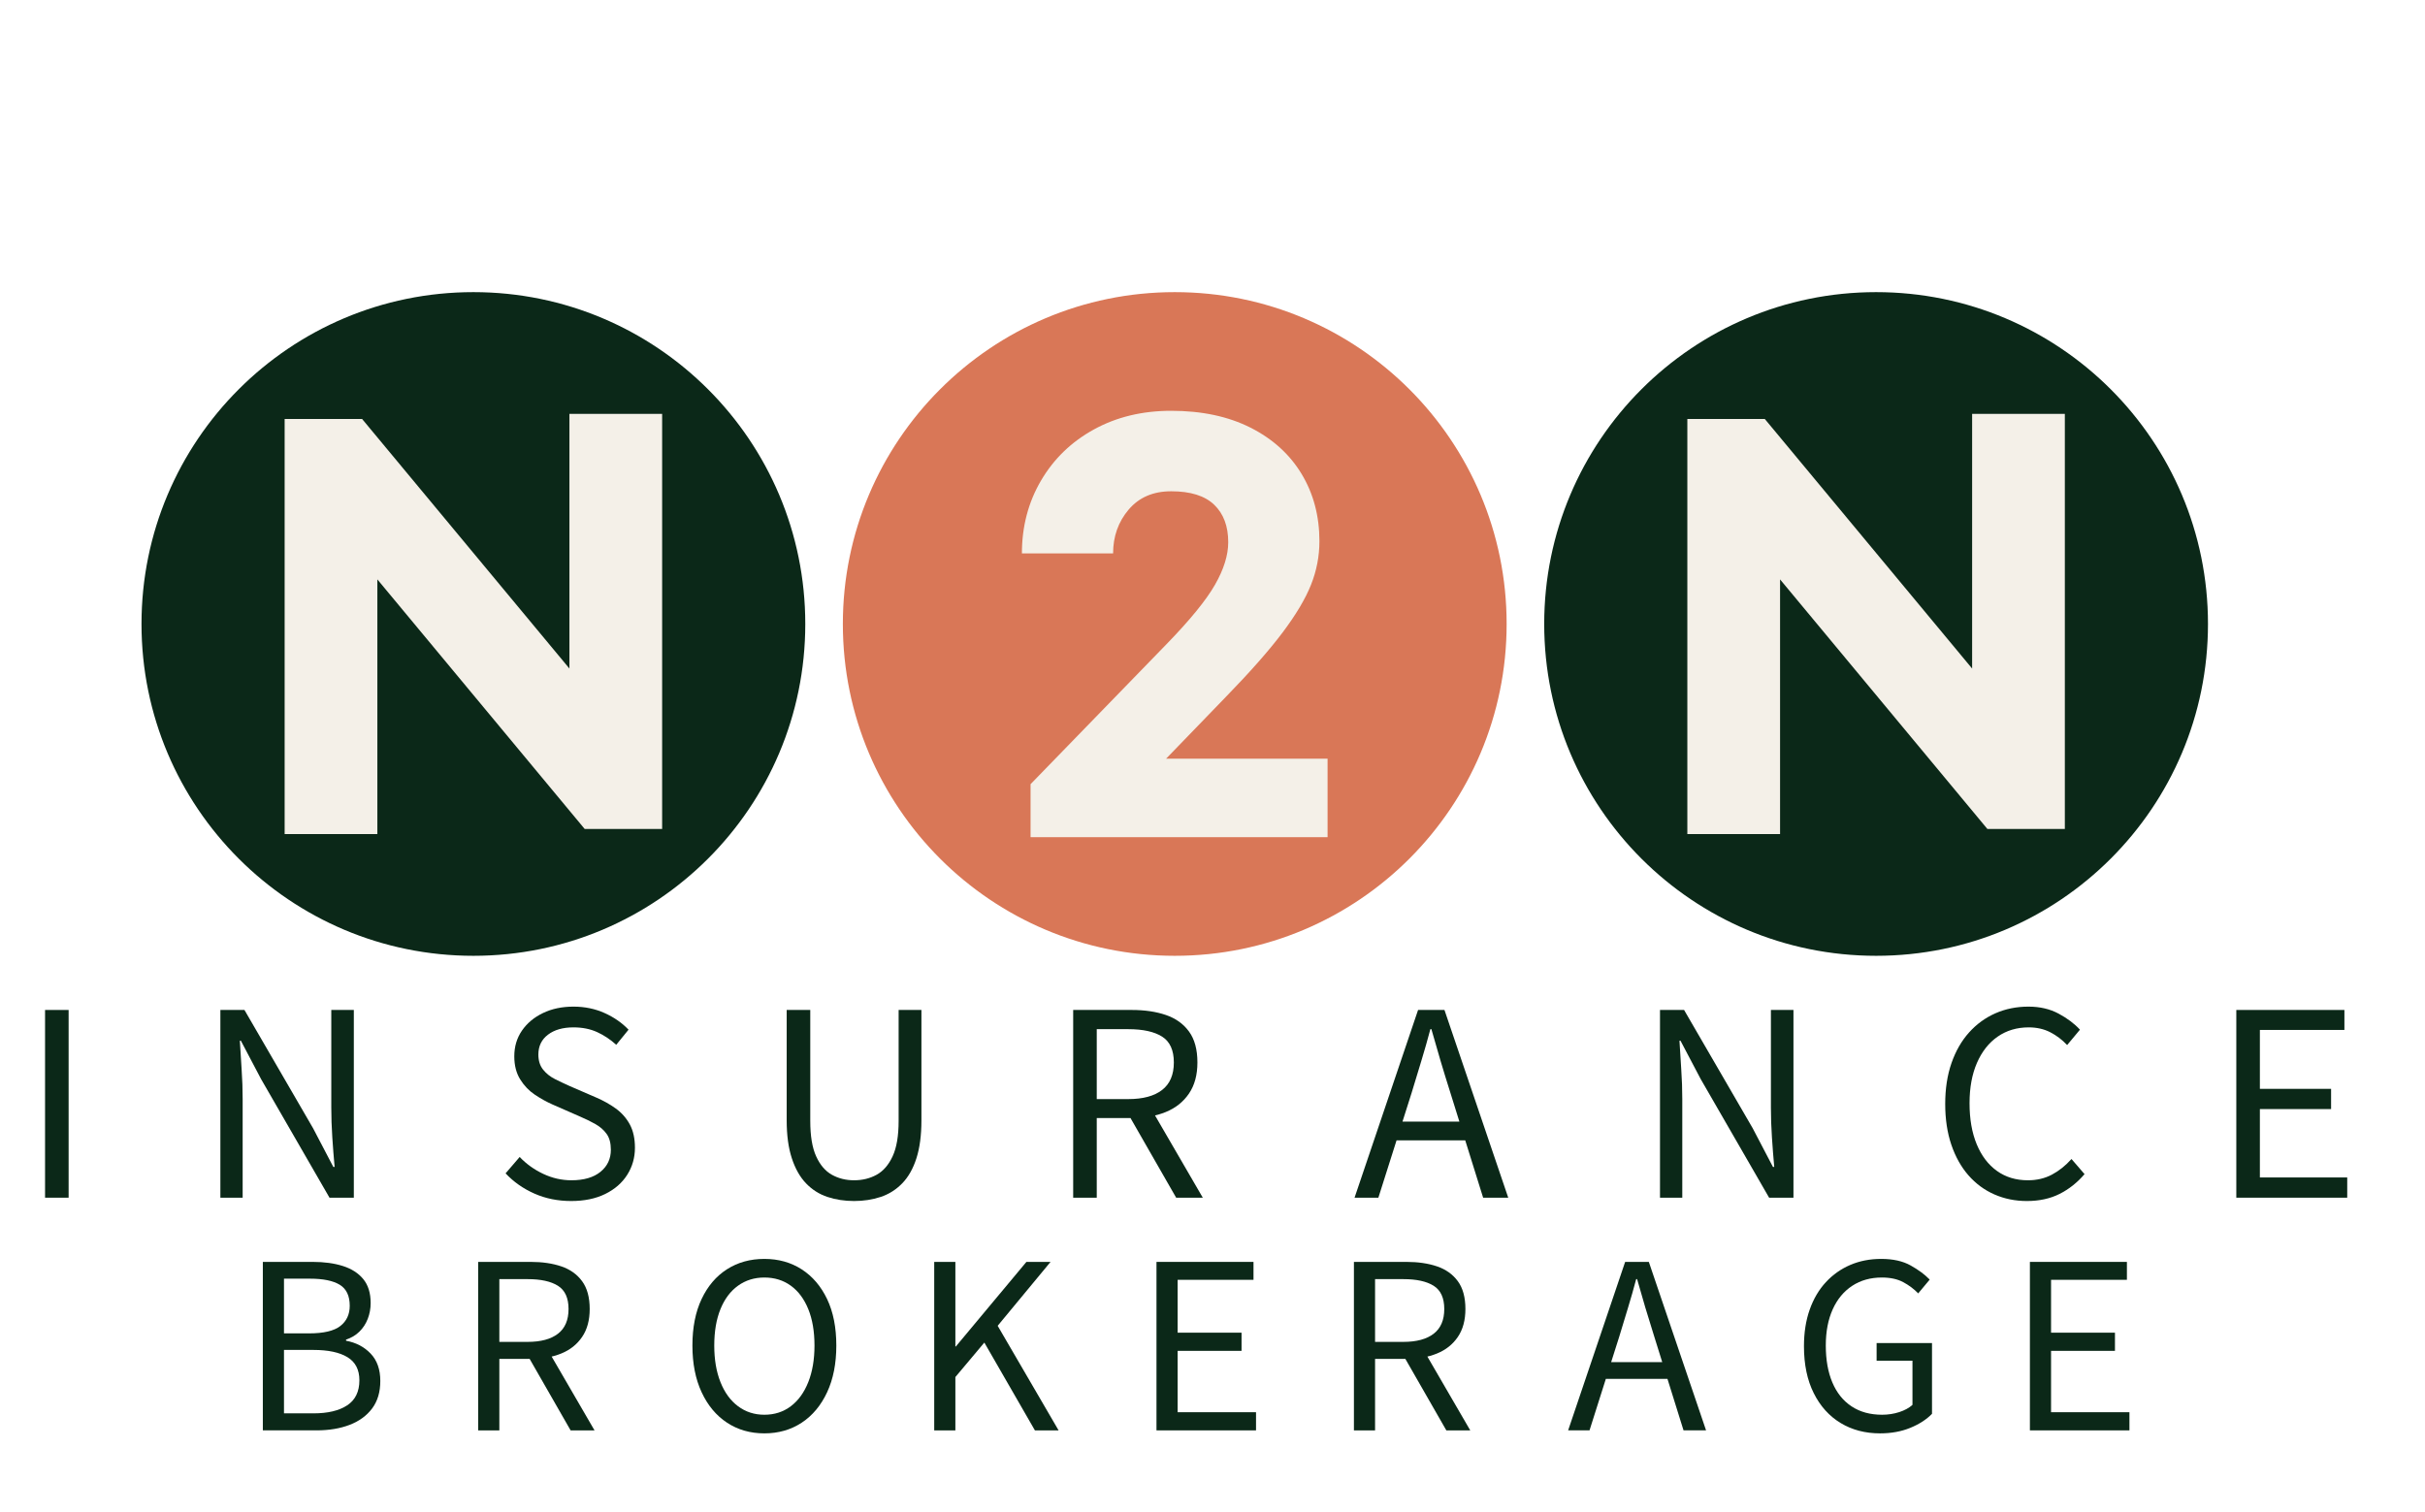
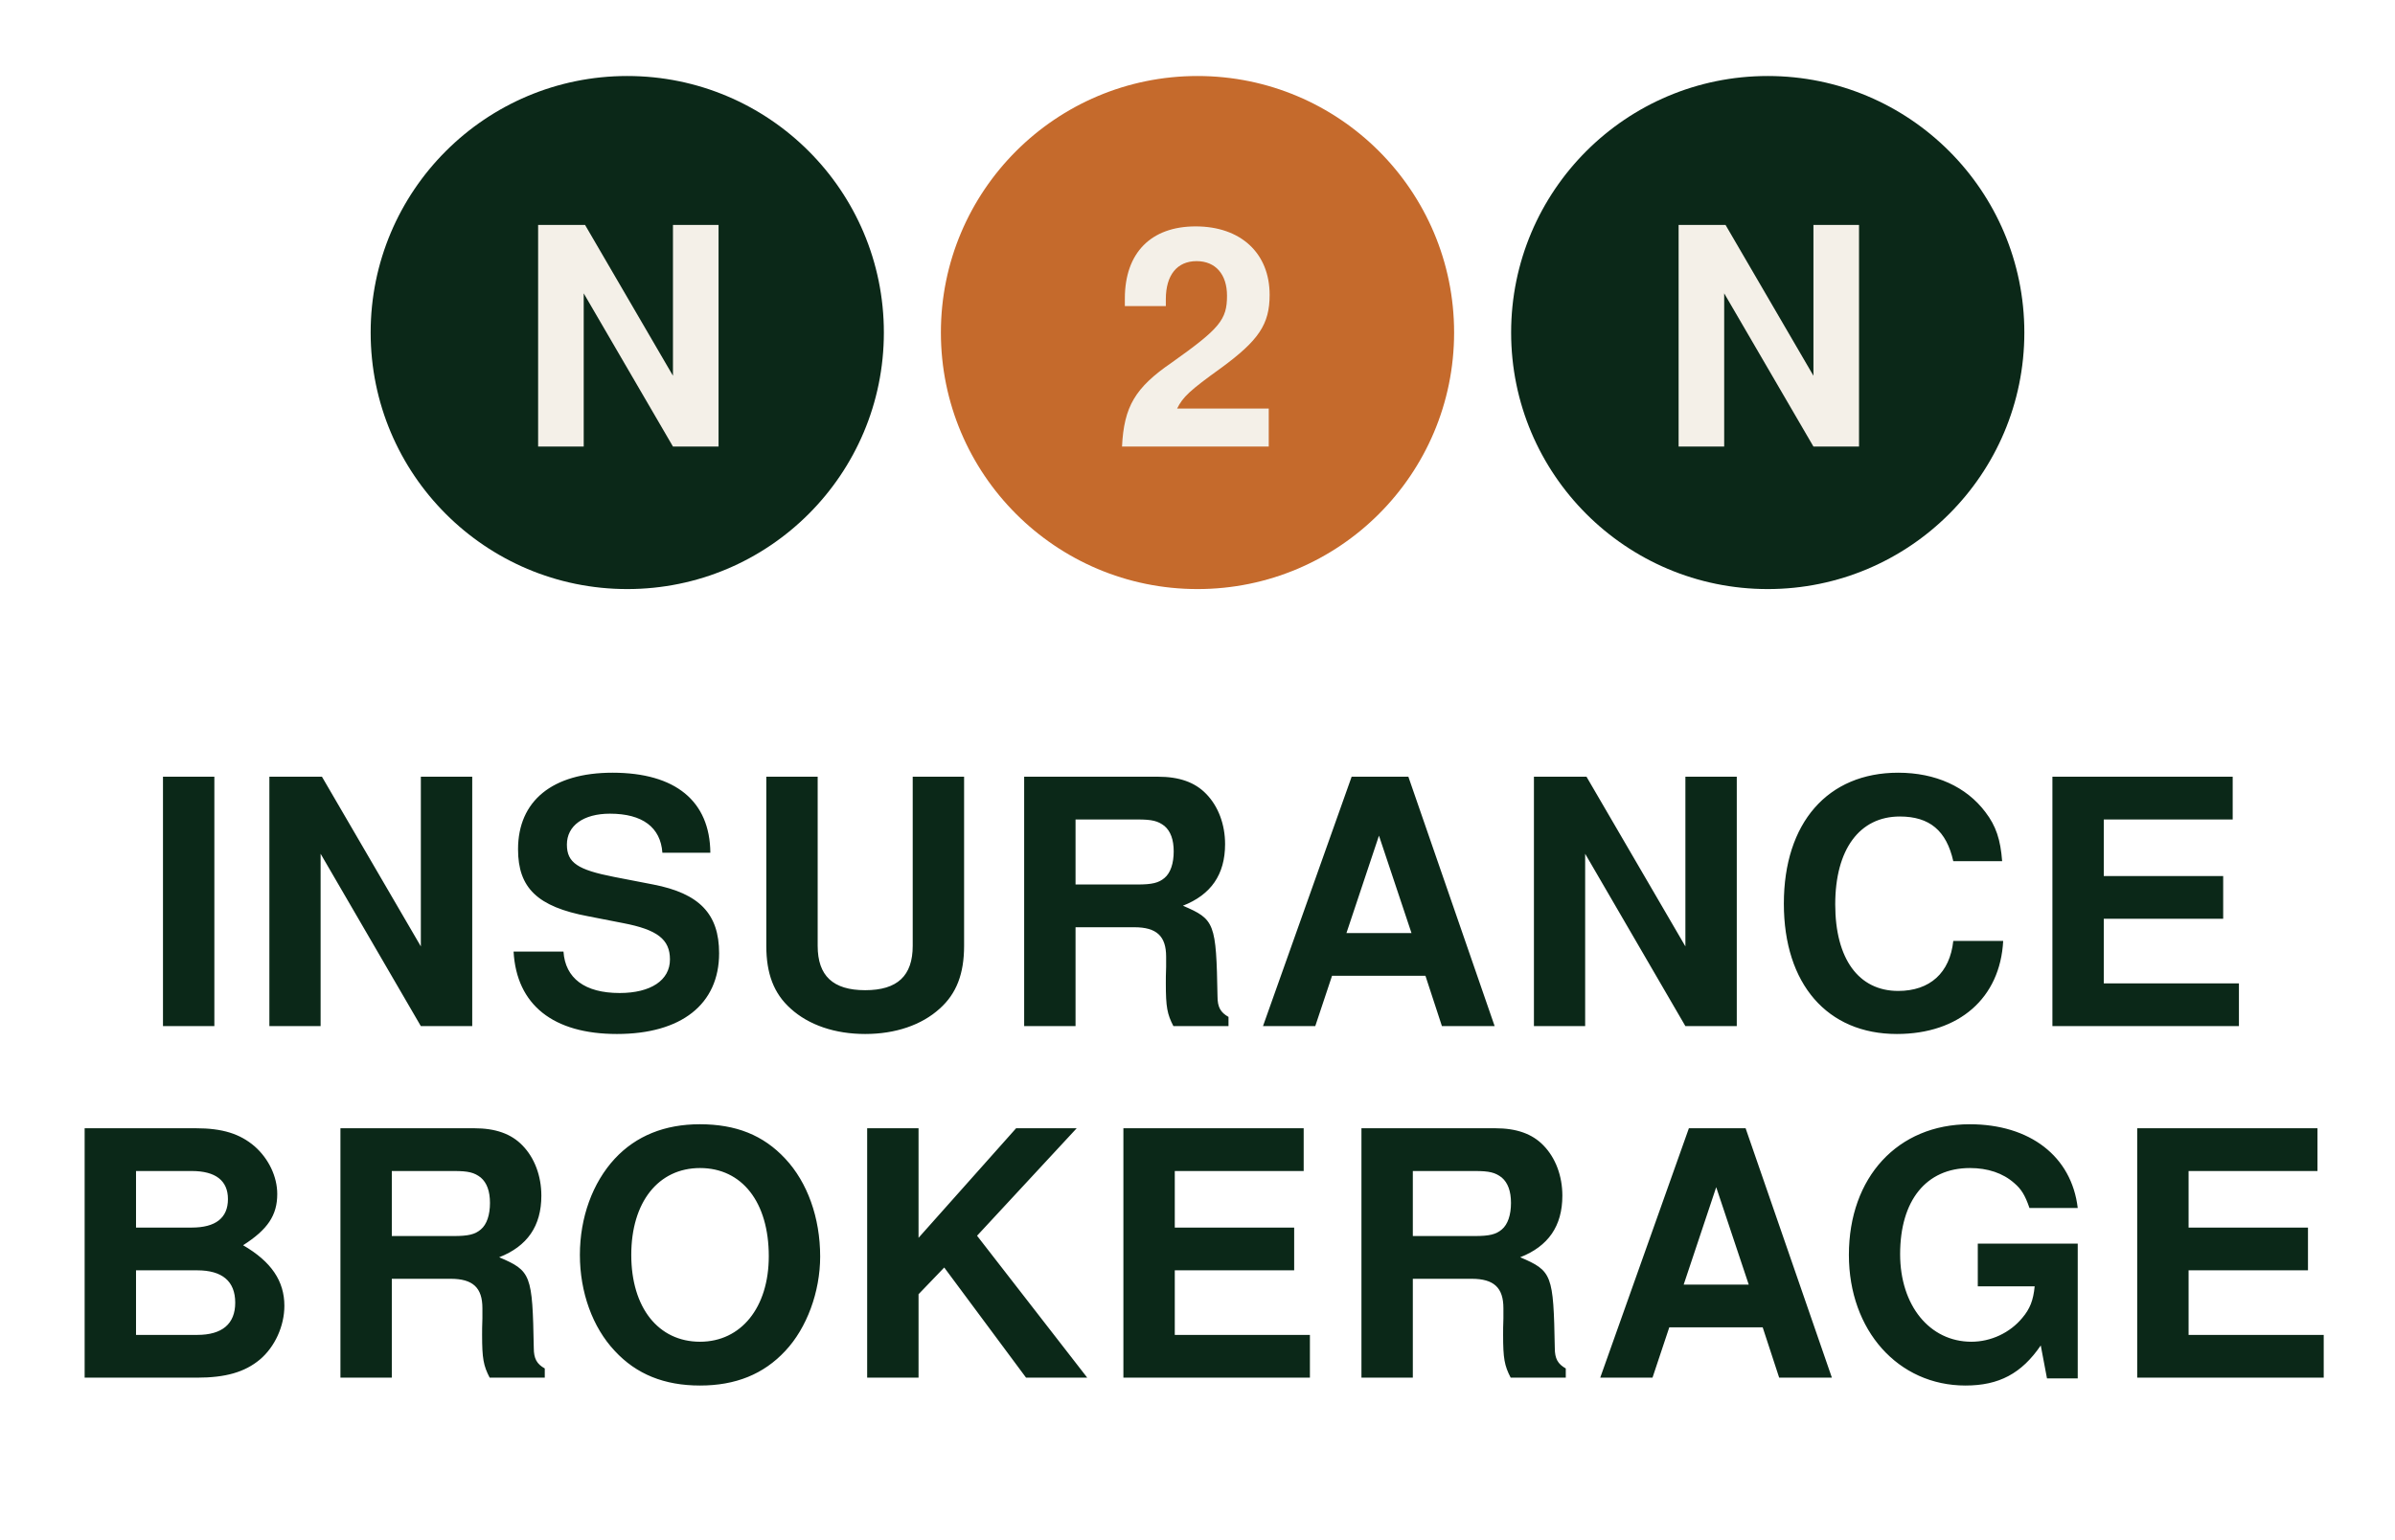
- <svg xmlns="http://www.w3.org/2000/svg" version="1.1" width="624" height="389" viewBox="0.0 0.0 624.4 389.0" role="img" aria-label="N2N Insurance Brokerage">
-   <defs>
-     <clipPath id="clip_1">
-       <path transform="matrix(1,0,0,-1,0,412)" d="M0 412H1606V0H0Z" />
-     </clipPath>
-   </defs>
-   <g clip-path="url(#clip_1)">
-     <path transform="matrix(1,0,0,-1,207.3477,160.5625)" d="M0 0C0-47.196-38.261-85.456-85.457-85.456-132.653-85.456-170.913-47.196-170.913 0-170.913 47.196-132.653 85.456-85.457 85.456-38.261 85.456 0 47.196 0 0" fill="#0b2818" />
-     <path transform="matrix(1,0,0,-1,73.29,107.7637)" d="M0 0H19.939L73.327-64.277V1.312H97.201V-105.598H77.264L23.874-41.321V-106.909H0Z" fill="#f4f0e8" />
-     <path transform="matrix(1,0,0,-1,568.5215,160.5625)" d="M0 0C0-47.196-38.26-85.456-85.456-85.456-132.652-85.456-170.912-47.196-170.912 0-170.912 47.196-132.652 85.456-85.456 85.456-38.26 85.456 0 47.196 0 0" fill="#0b2818" />
-     <path transform="matrix(1,0,0,-1,434.4648,107.7637)" d="M0 0H19.938L73.327-64.277V1.312H97.201V-105.598H77.263L23.874-41.321V-106.909H0Z" fill="#f4f0e8" />
-     <path transform="matrix(1,0,0,-1,387.9346,160.5625)" d="M0 0C0-47.196-38.26-85.456-85.456-85.456-132.652-85.456-170.913-47.196-170.913 0-170.913 47.196-132.652 85.456-85.456 85.456-38.26 85.456 0 47.196 0 0" fill="#d97757" />
-     <path transform="matrix(1,0,0,-1,321.958,109.9932)" d="M0 0C5.726-2.887 10.12-6.867 13.184-11.938 16.242-17.011 17.773-22.783 17.773-29.253 17.773-33.104 17.053-36.841 15.609-40.469 14.167-44.099 11.717-48.208 8.264-52.8 4.808-57.39-.066-62.923-6.362-69.393L-21.71-85.265H19.873V-105.467H-56.603V-91.824L-21.578-55.751C-15.545-49.542-11.393-44.449-9.117-40.469-6.844-36.49-5.706-32.84-5.706-29.517-5.706-25.406-6.909-22.192-9.313-19.875-11.72-17.559-15.414-16.398-20.398-16.398-25.034-16.398-28.685-17.973-31.352-21.12-34.021-24.269-35.353-28.03-35.353-32.401H-58.833C-58.833-25.495-57.192-19.24-53.913-13.643-50.635-8.048-46.088-3.653-40.271-.46-34.456 2.731-27.832 4.328-20.398 4.328-12.527 4.328-5.729 2.884 0 0" fill="#f4f0e8" />
-     <g class="logo-text" fill="#0b2818">
-       <g class="logo-subtitle" transform="matrix(1.2 0 0 1.2 -55 -48)">
-         <path transform="matrix(1,0,0,-1,106.7686,343.208)" d="M0 0H6.313C9.404 0 11.821 .575 13.564 1.727 15.308 2.877 16.18 4.668 16.18 7.103 16.18 9.372 15.323 11.024 13.614 12.06 11.904 13.097 9.471 13.613 6.313 13.613H0ZM0 17.166H5.377C8.5 17.166 10.736 17.691 12.085 18.744 13.433 19.796 14.107 21.242 14.107 23.085 14.107 25.222 13.393 26.727 11.962 27.599 10.531 28.469 8.401 28.905 5.573 28.905H0ZM-4.538-3.65V32.506H6.166C8.632 32.506 10.794 32.21 12.652 31.618 14.51 31.026 15.965 30.089 17.018 28.807 18.069 27.524 18.597 25.813 18.597 23.677 18.597 22.492 18.391 21.366 17.979 20.298 17.568 19.229 16.968 18.308 16.18 17.535 15.39 16.763 14.436 16.195 13.318 15.833V15.587C15.456 15.192 17.215 14.271 18.597 12.824 19.978 11.377 20.668 9.421 20.668 6.955 20.668 4.587 20.084 2.621 18.917 1.06 17.749-.503 16.138-1.678 14.083-2.468 12.027-3.257 9.651-3.65 6.955-3.65Z" />
-         <path transform="matrix(1,0,0,-1,168.2705,346.8584)" d="M0 0-9.471 16.524-5.87 18.941 5.13 0ZM-15.292 18.99H-9.224C-6.396 18.99-4.227 19.574-2.713 20.742-1.2 21.908-.444 23.677-.444 26.044-.444 28.412-1.2 30.072-2.713 31.026-4.227 31.98-6.396 32.457-9.224 32.457H-15.292ZM-19.829 0V36.156H-8.534C-6.067 36.156-3.889 35.836-1.998 35.194-.107 34.553 1.381 33.493 2.466 32.013 3.552 30.533 4.095 28.543 4.095 26.044 4.095 23.644 3.552 21.646 2.466 20.051 1.381 18.455-.107 17.271-1.998 16.5-3.889 15.727-6.067 15.34-8.534 15.34H-15.292V0Z" />
-         <path transform="matrix(1,0,0,-1,209.8447,343.5049)" d="M0 0C2.17 0 4.062 .608 5.673 1.826 7.283 3.041 8.533 4.769 9.422 7.005 10.31 9.24 10.754 11.855 10.754 14.848 10.754 17.873 10.31 20.479 9.422 22.666 8.533 24.854 7.283 26.53 5.673 27.697 4.062 28.864 2.17 29.449 0 29.449-2.138 29.449-4.021 28.864-5.647 27.697-7.276 26.53-8.533 24.854-9.422 22.666-10.31 20.479-10.753 17.873-10.753 14.848-10.753 11.855-10.31 9.24-9.422 7.005-8.533 4.769-7.276 3.041-5.647 1.826-4.021 .608-2.138 0 0 0M0-3.995C-3.026-3.995-5.697-3.23-8.016-1.701-10.334-.173-12.151 2.006-13.466 4.834-14.782 7.662-15.439 11-15.439 14.848-15.439 18.729-14.782 22.058-13.466 24.836-12.151 27.615-10.334 29.745-8.016 31.225-5.697 32.704-3.026 33.444 0 33.444 3.025 33.444 5.697 32.696 8.016 31.199 10.334 29.703 12.15 27.574 13.467 24.812 14.781 22.049 15.439 18.729 15.439 14.848 15.439 11 14.781 7.662 13.467 4.834 12.15 2.006 10.334-.173 8.016-1.701 5.697-3.23 3.025-3.995 0-3.995" />
-         <path transform="matrix(1,0,0,-1,246.2891,346.8584)" d="M0 0V36.156H4.539V18.004H4.638L19.781 36.156H24.961L13.614 22.443 26.687 0H21.605L10.754 18.843 4.539 11.443V0Z" />
-         <path transform="matrix(1,0,0,-1,293.9814,346.8584)" d="M0 0V36.156H20.816V32.31H4.538V20.964H18.251V17.066H4.538V3.896H21.358V0Z" />
-         <path transform="matrix(1,0,0,-1,356.1748,346.8584)" d="M0 0-9.472 16.524-5.87 18.941 5.13 0ZM-15.292 18.99H-9.225C-6.396 18.99-4.227 19.574-2.714 20.742-1.202 21.908-.444 23.677-.444 26.044-.444 28.412-1.202 30.072-2.714 31.026-4.227 31.98-6.396 32.457-9.225 32.457H-15.292ZM-19.83 0V36.156H-8.534C-6.067 36.156-3.89 35.836-1.998 35.194-.107 34.553 1.38 33.493 2.466 32.013 3.551 30.533 4.093 28.543 4.093 26.044 4.093 23.644 3.551 21.646 2.466 20.051 1.38 18.455-.107 17.271-1.998 16.5-3.89 15.727-6.067 15.34-8.534 15.34H-15.292V0Z" />
-         <path transform="matrix(1,0,0,-1,0,412)" d="M388.672 79.791H405.345V76.19H388.672ZM382.309 65.142 394.542 101.298H399.623L411.905 65.142H407.071L400.758 85.365C400.1 87.438 399.475 89.467 398.883 91.458 398.292 93.446 397.699 95.494 397.107 97.599H396.91C396.35 95.494 395.767 93.446 395.158 91.458 394.55 89.467 393.934 87.438 393.309 85.365L386.896 65.142Z" />
-         <path transform="matrix(1,0,0,-1,449.2373,347.5)" d="M0 0C-3.19 0-6.011 .74-8.459 2.22-10.909 3.699-12.834 5.837-14.23 8.632-15.629 11.427-16.327 14.781-16.327 18.694-16.327 21.622-15.916 24.245-15.094 26.562-14.272 28.882-13.113 30.846-11.616 32.458-10.121 34.068-8.369 35.302-6.363 36.157-4.357 37.012-2.154 37.439 .247 37.439 2.778 37.439 4.884 36.972 6.561 36.034 8.237 35.097 9.603 34.085 10.654 33L8.188 30.041C7.268 30.994 6.19 31.8 4.957 32.458 3.724 33.115 2.202 33.444 .395 33.444-2.039 33.444-4.161 32.852-5.969 31.668-7.777 30.484-9.175 28.799-10.161 26.611-11.148 24.425-11.642 21.835-11.642 18.843-11.642 15.785-11.172 13.146-10.235 10.926-9.298 8.706-7.925 6.995-6.116 5.796-4.309 4.595-2.121 3.995 .444 3.995 1.727 3.995 2.951 4.185 4.119 4.562 5.286 4.94 6.231 5.458 6.955 6.116V15.588H-.739V19.386H11.147V4.192C9.964 2.976 8.411 1.973 6.487 1.184 4.563 .395 2.4 0 0 0" />
-         <path transform="matrix(1,0,0,-1,481.3896,346.8584)" d="M0 0V36.156H20.816V32.31H4.539V20.964H18.252V17.066H4.539V3.896H21.358V0Z" />
-         <path transform="matrix(1,0,0,-1,0,412)" d="M55.501 155.363H60.557V115.076H55.501Z" />
-         <path transform="matrix(1,0,0,-1,93.1191,296.9238)" d="M0 0V40.287H5.166L19.896 14.895 24.238 6.595H24.513C24.329 8.61 24.164 10.717 24.018 12.916 23.871 15.114 23.799 17.258 23.799 19.347V40.287H28.635V0H23.414L8.738 25.447 4.396 33.692H4.178C4.287 31.676 4.414 29.614 4.561 27.508 4.708 25.401 4.781 23.285 4.781 21.16V0Z" />
-         <path transform="matrix(1,0,0,-1,168.3867,297.6387)" d="M0 0C-2.858 0-5.487 .532-7.888 1.594-10.287 2.656-12.349 4.104-14.07 5.936L-11.048 9.453C-9.618 7.951-7.935 6.741-5.99 5.826-4.049 4.91-2.033 4.452 .056 4.452 2.729 4.452 4.81 5.057 6.293 6.266 7.776 7.475 8.519 9.05 8.519 10.993 8.519 12.422 8.217 13.557 7.611 14.4 7.007 15.243 6.2 15.947 5.193 16.517 4.186 17.084 3.04 17.643 1.759 18.192L-4.013 20.722C-5.259 21.271-6.514 21.967-7.777 22.809-9.041 23.651-10.095 24.751-10.938 26.107-11.781 27.463-12.201 29.111-12.201 31.054-12.201 33.143-11.652 34.984-10.554 36.578-9.454 38.171-7.952 39.426-6.046 40.342-4.142 41.258-1.961 41.717 .494 41.717 2.913 41.717 5.139 41.258 7.172 40.342 9.205 39.426 10.919 38.234 12.312 36.77L9.673 33.527C8.427 34.662 7.062 35.569 5.578 36.248 4.094 36.926 2.398 37.265 .494 37.265-1.778 37.265-3.6 36.742-4.975 35.698-6.349 34.654-7.036 33.233-7.036 31.438-7.036 30.12-6.697 29.039-6.019 28.196-5.341 27.353-4.489 26.675-3.463 26.162-2.438 25.649-1.394 25.154-.33 24.679L5.386 22.205C6.925 21.545 8.327 20.757 9.591 19.842 10.855 18.926 11.853 17.789 12.586 16.435 13.318 15.078 13.686 13.411 13.686 11.432 13.686 9.307 13.136 7.374 12.036 5.634 10.937 3.893 9.361 2.52 7.31 1.512 5.258 .504 2.82 0 0 0" />
-         <path transform="matrix(1,0,0,-1,229.0898,297.6387)" d="M0 0C-2.052 0-3.958 .294-5.717 .88-7.476 1.465-9.006 2.437-10.306 3.792-11.606 5.147-12.623 6.943-13.356 9.18-14.09 11.413-14.456 14.126-14.456 17.312V41.002H-9.398V17.203C-9.398 13.979-8.979 11.44-8.135 9.591-7.293 7.74-6.166 6.422-4.755 5.634-3.344 4.846-1.759 4.452 0 4.452 1.795 4.452 3.407 4.846 4.836 5.634 6.266 6.422 7.41 7.74 8.271 9.591 9.132 11.44 9.563 13.979 9.563 17.203V41.002H14.454V17.312C14.454 14.126 14.098 11.413 13.384 9.18 12.669 6.943 11.651 5.147 10.333 3.792 9.014 2.437 7.475 1.465 5.716 .88 3.957 .294 2.052 0 0 0" />
-         <path transform="matrix(1,0,0,-1,298.2021,296.9238)" d="M0 0-10.554 18.412-6.541 21.105 5.716 0ZM-17.038 21.16H-10.278C-7.127 21.16-4.709 21.81-3.023 23.111-1.339 24.411-.495 26.382-.495 29.02-.495 31.658-1.339 33.508-3.023 34.571-4.709 35.634-7.127 36.165-10.278 36.165H-17.038ZM-22.096 0V40.287H-9.509C-6.761 40.287-4.334 39.93-2.227 39.215-.119 38.501 1.538 37.319 2.747 35.671 3.957 34.021 4.561 31.804 4.561 29.02 4.561 26.345 3.957 24.118 2.747 22.342 1.538 20.563-.119 19.245-2.227 18.385-4.334 17.523-6.761 17.093-9.509 17.093H-17.038V0Z" />
-         <path transform="matrix(1,0,0,-1,0,412)" d="M343.57 131.399H362.147V127.387H343.57ZM336.48 115.076 350.111 155.363H355.772L369.458 115.076H364.071L357.036 137.61C356.303 139.919 355.607 142.181 354.947 144.398 354.289 146.614 353.629 148.896 352.969 151.241H352.749C352.125 148.896 351.476 146.614 350.798 144.398 350.12 142.181 349.433 139.919 348.736 137.61L341.592 115.076Z" />
-         <path transform="matrix(1,0,0,-1,402.0195,296.9238)" d="M0 0V40.287H5.167L19.896 14.895 24.239 6.595H24.514C24.33 8.61 24.165 10.717 24.02 12.916 23.873 15.114 23.799 17.258 23.799 19.347V40.287H28.637V0H23.414L8.739 25.447 4.397 33.692H4.178C4.287 31.676 4.416 29.614 4.562 27.508 4.709 25.401 4.782 23.285 4.782 21.16V0Z" />
-         <path transform="matrix(1,0,0,-1,480.751,297.6387)" d="M0 0C-2.492 0-4.81 .467-6.952 1.401-9.096 2.337-10.956 3.701-12.531 5.496-14.107 7.291-15.335 9.481-16.214 12.064-17.094 14.647-17.533 17.569-17.533 20.831-17.533 24.092-17.085 27.015-16.187 29.598-15.289 32.181-14.034 34.37-12.421 36.166-10.81 37.96-8.922 39.335-6.76 40.288-4.599 41.239-2.235 41.717 .33 41.717 2.784 41.717 4.947 41.213 6.815 40.205 8.685 39.196 10.204 38.052 11.378 36.77L8.629 33.473C7.565 34.607 6.357 35.523 5.002 36.221 3.646 36.916 2.107 37.265 .385 37.265-2.143 37.265-4.361 36.604-6.266 35.286-8.171 33.967-9.655 32.089-10.718 29.651-11.781 27.215-12.312 24.329-12.312 20.995-12.312 17.588-11.799 14.647-10.772 12.174-9.747 9.701-8.299 7.795-6.431 6.458-4.562 5.12-2.345 4.452 .22 4.452 2.125 4.452 3.838 4.854 5.358 5.661 6.879 6.467 8.28 7.585 9.564 9.015L12.366 5.771C10.791 3.938 8.995 2.52 6.98 1.512 4.965 .504 2.639 0 0 0" />
-         <path transform="matrix(1,0,0,-1,525.6797,296.9238)" d="M0 0V40.287H23.194V36H5.057V23.359H20.336V19.017H5.057V4.342H23.799V0Z" />
-       </g>
-     </g>
-   </g>
+ <svg xmlns="http://www.w3.org/2000/svg" viewBox="0 0 252 162" role="img" aria-label="N2N Insurance Brokerage">
+   <circle cx="66.0" cy="35" r="27" fill="#0B2818" />
+   <circle cx="126.0" cy="35" r="27" fill="#C56A2C" />
+   <circle cx="186.0" cy="35" r="27" fill="#0B2818" />
+   <text x="66.0" y="47" text-anchor="middle" font-family="'Helvetica Neue', Helvetica, Arial, sans-serif" font-size="32" font-weight="700" letter-spacing="-1" fill="#F4F0E8">N</text>
+   <text x="126.0" y="47" text-anchor="middle" font-family="'Helvetica Neue', Helvetica, Arial, sans-serif" font-size="32" font-weight="700" fill="#F4F0E8">2</text>
+   <text x="186.0" y="47" text-anchor="middle" font-family="'Helvetica Neue', Helvetica, Arial, sans-serif" font-size="32" font-weight="700" letter-spacing="-1" fill="#F4F0E8">N</text>
+   <text x="126.0" y="108" text-anchor="middle" font-family="'Helvetica Neue', Helvetica, Arial, sans-serif" font-size="36" font-weight="700" letter-spacing="1" fill="#0B2818">INSURANCE</text>
+   <text x="126.0" y="145" text-anchor="middle" font-family="'Helvetica Neue', Helvetica, Arial, sans-serif" font-size="36" font-weight="700" letter-spacing="1" fill="#0B2818">BROKERAGE</text>
</svg>
